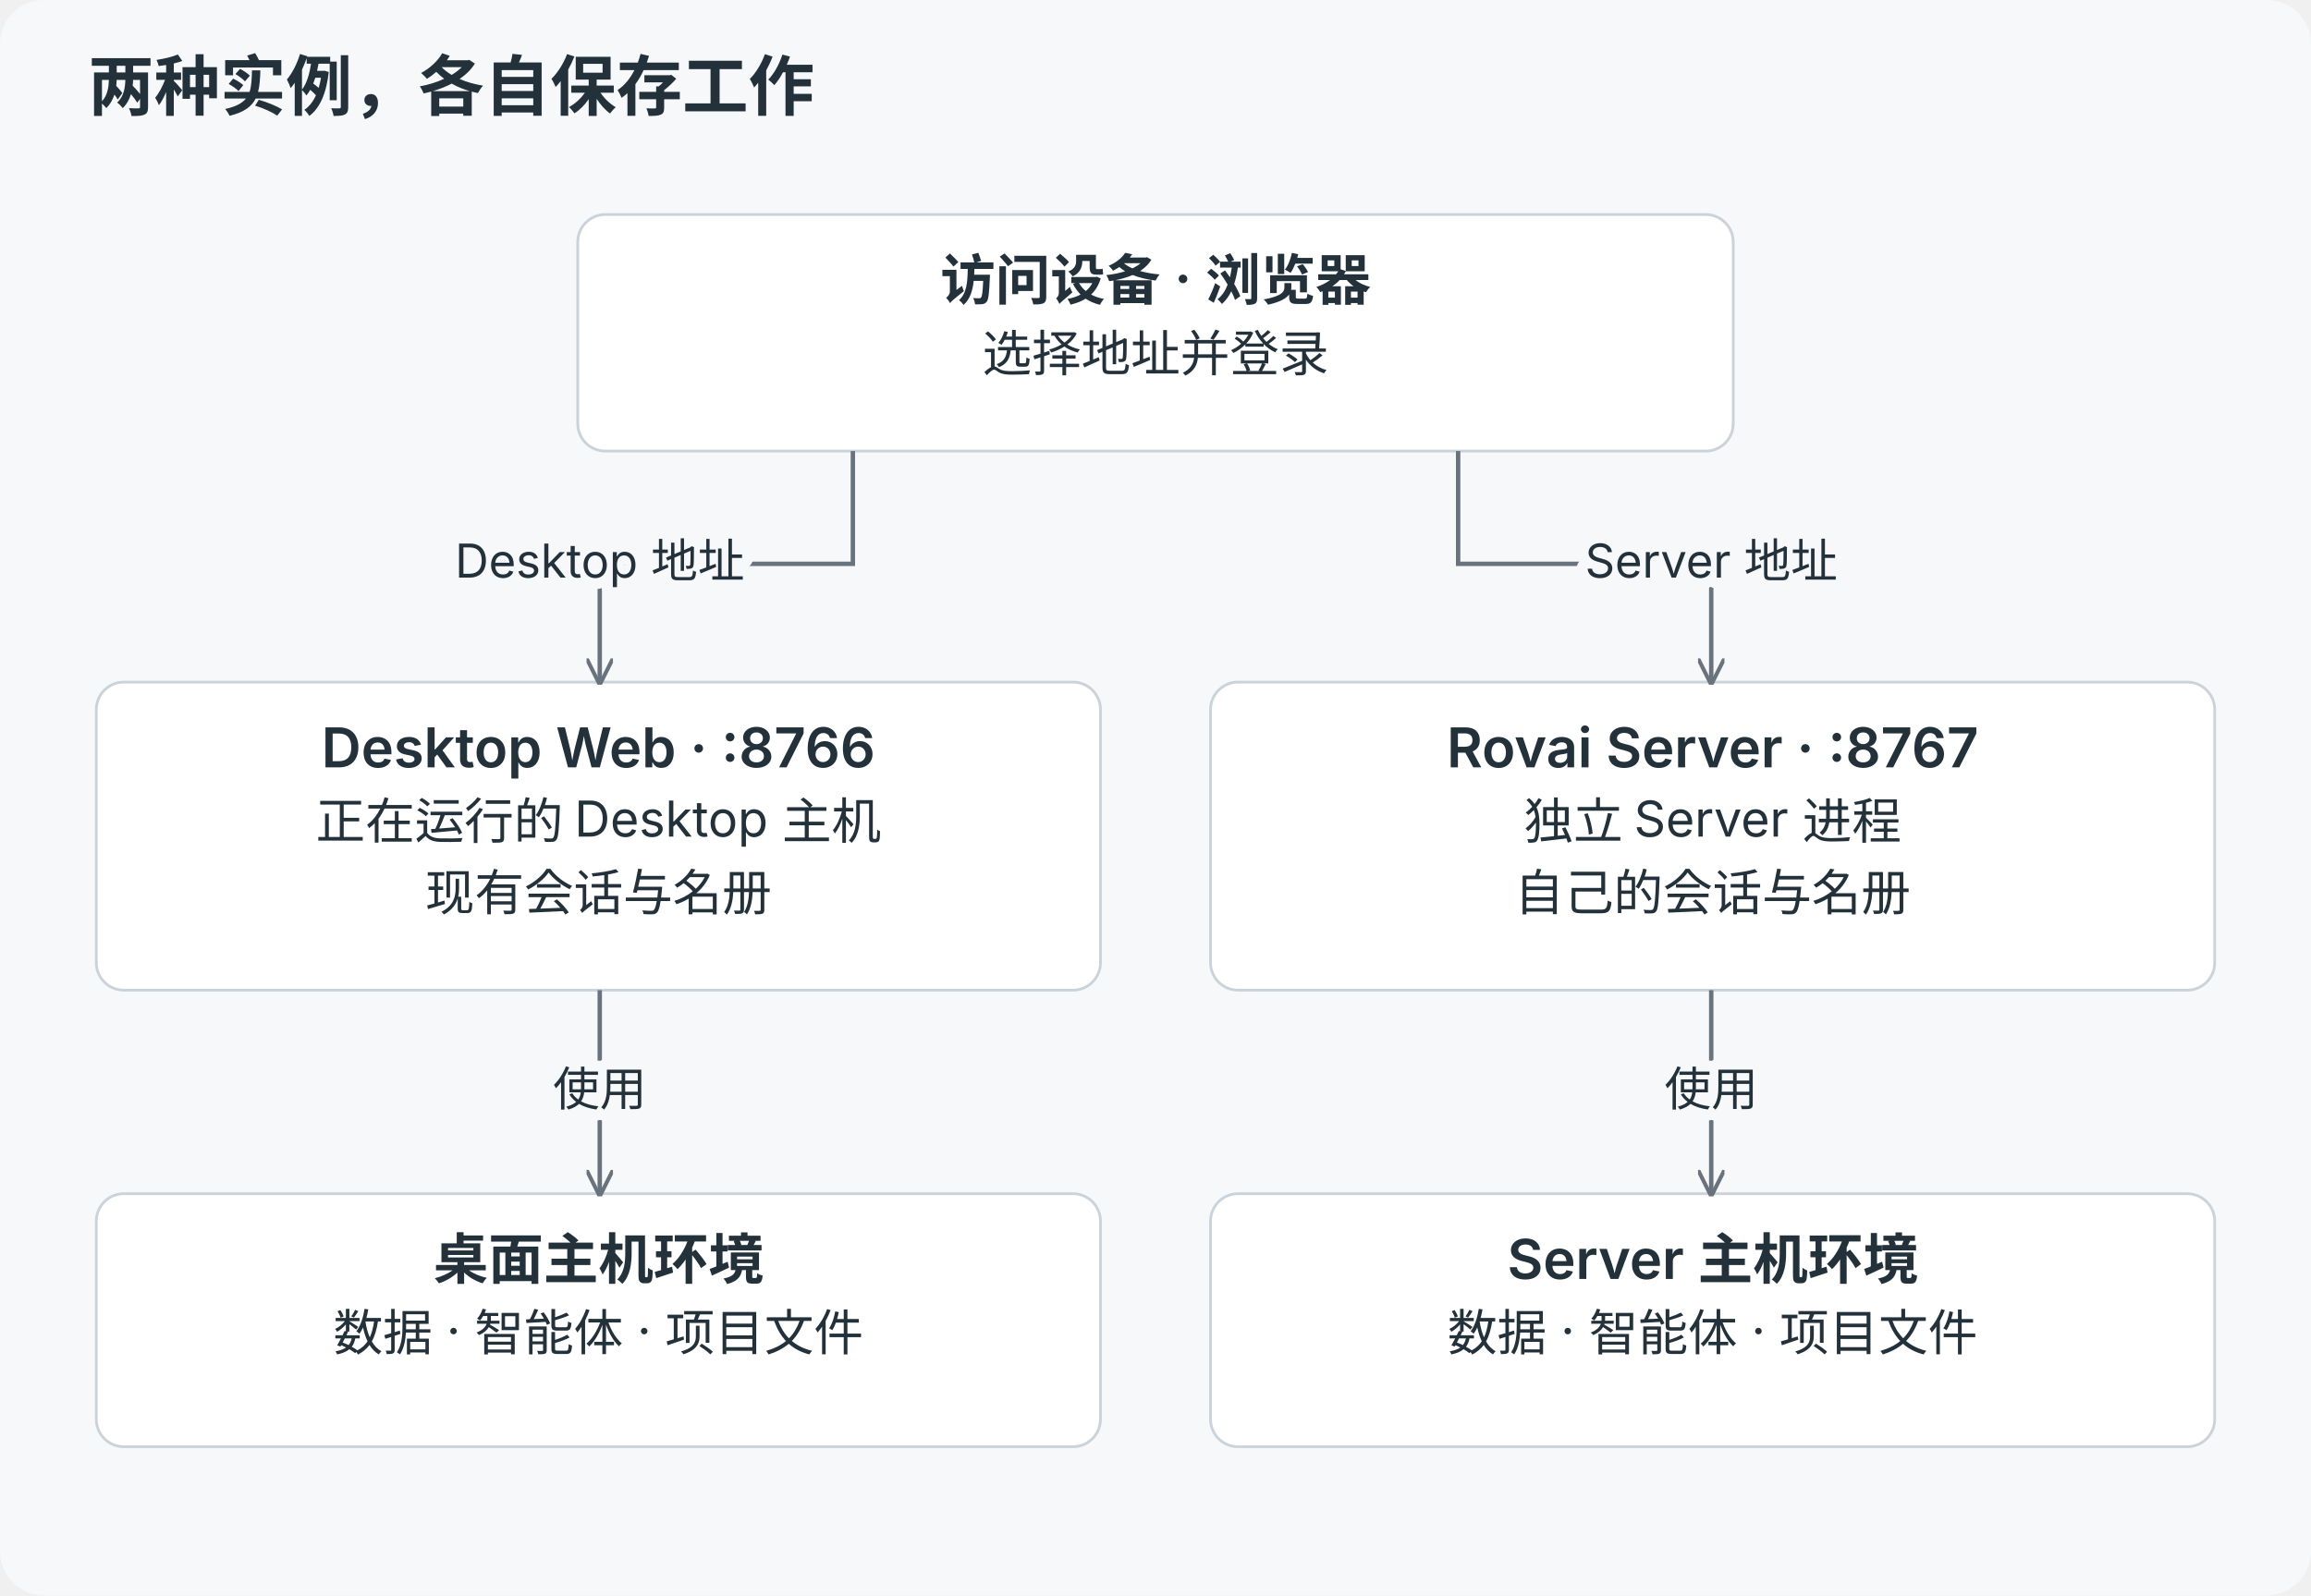
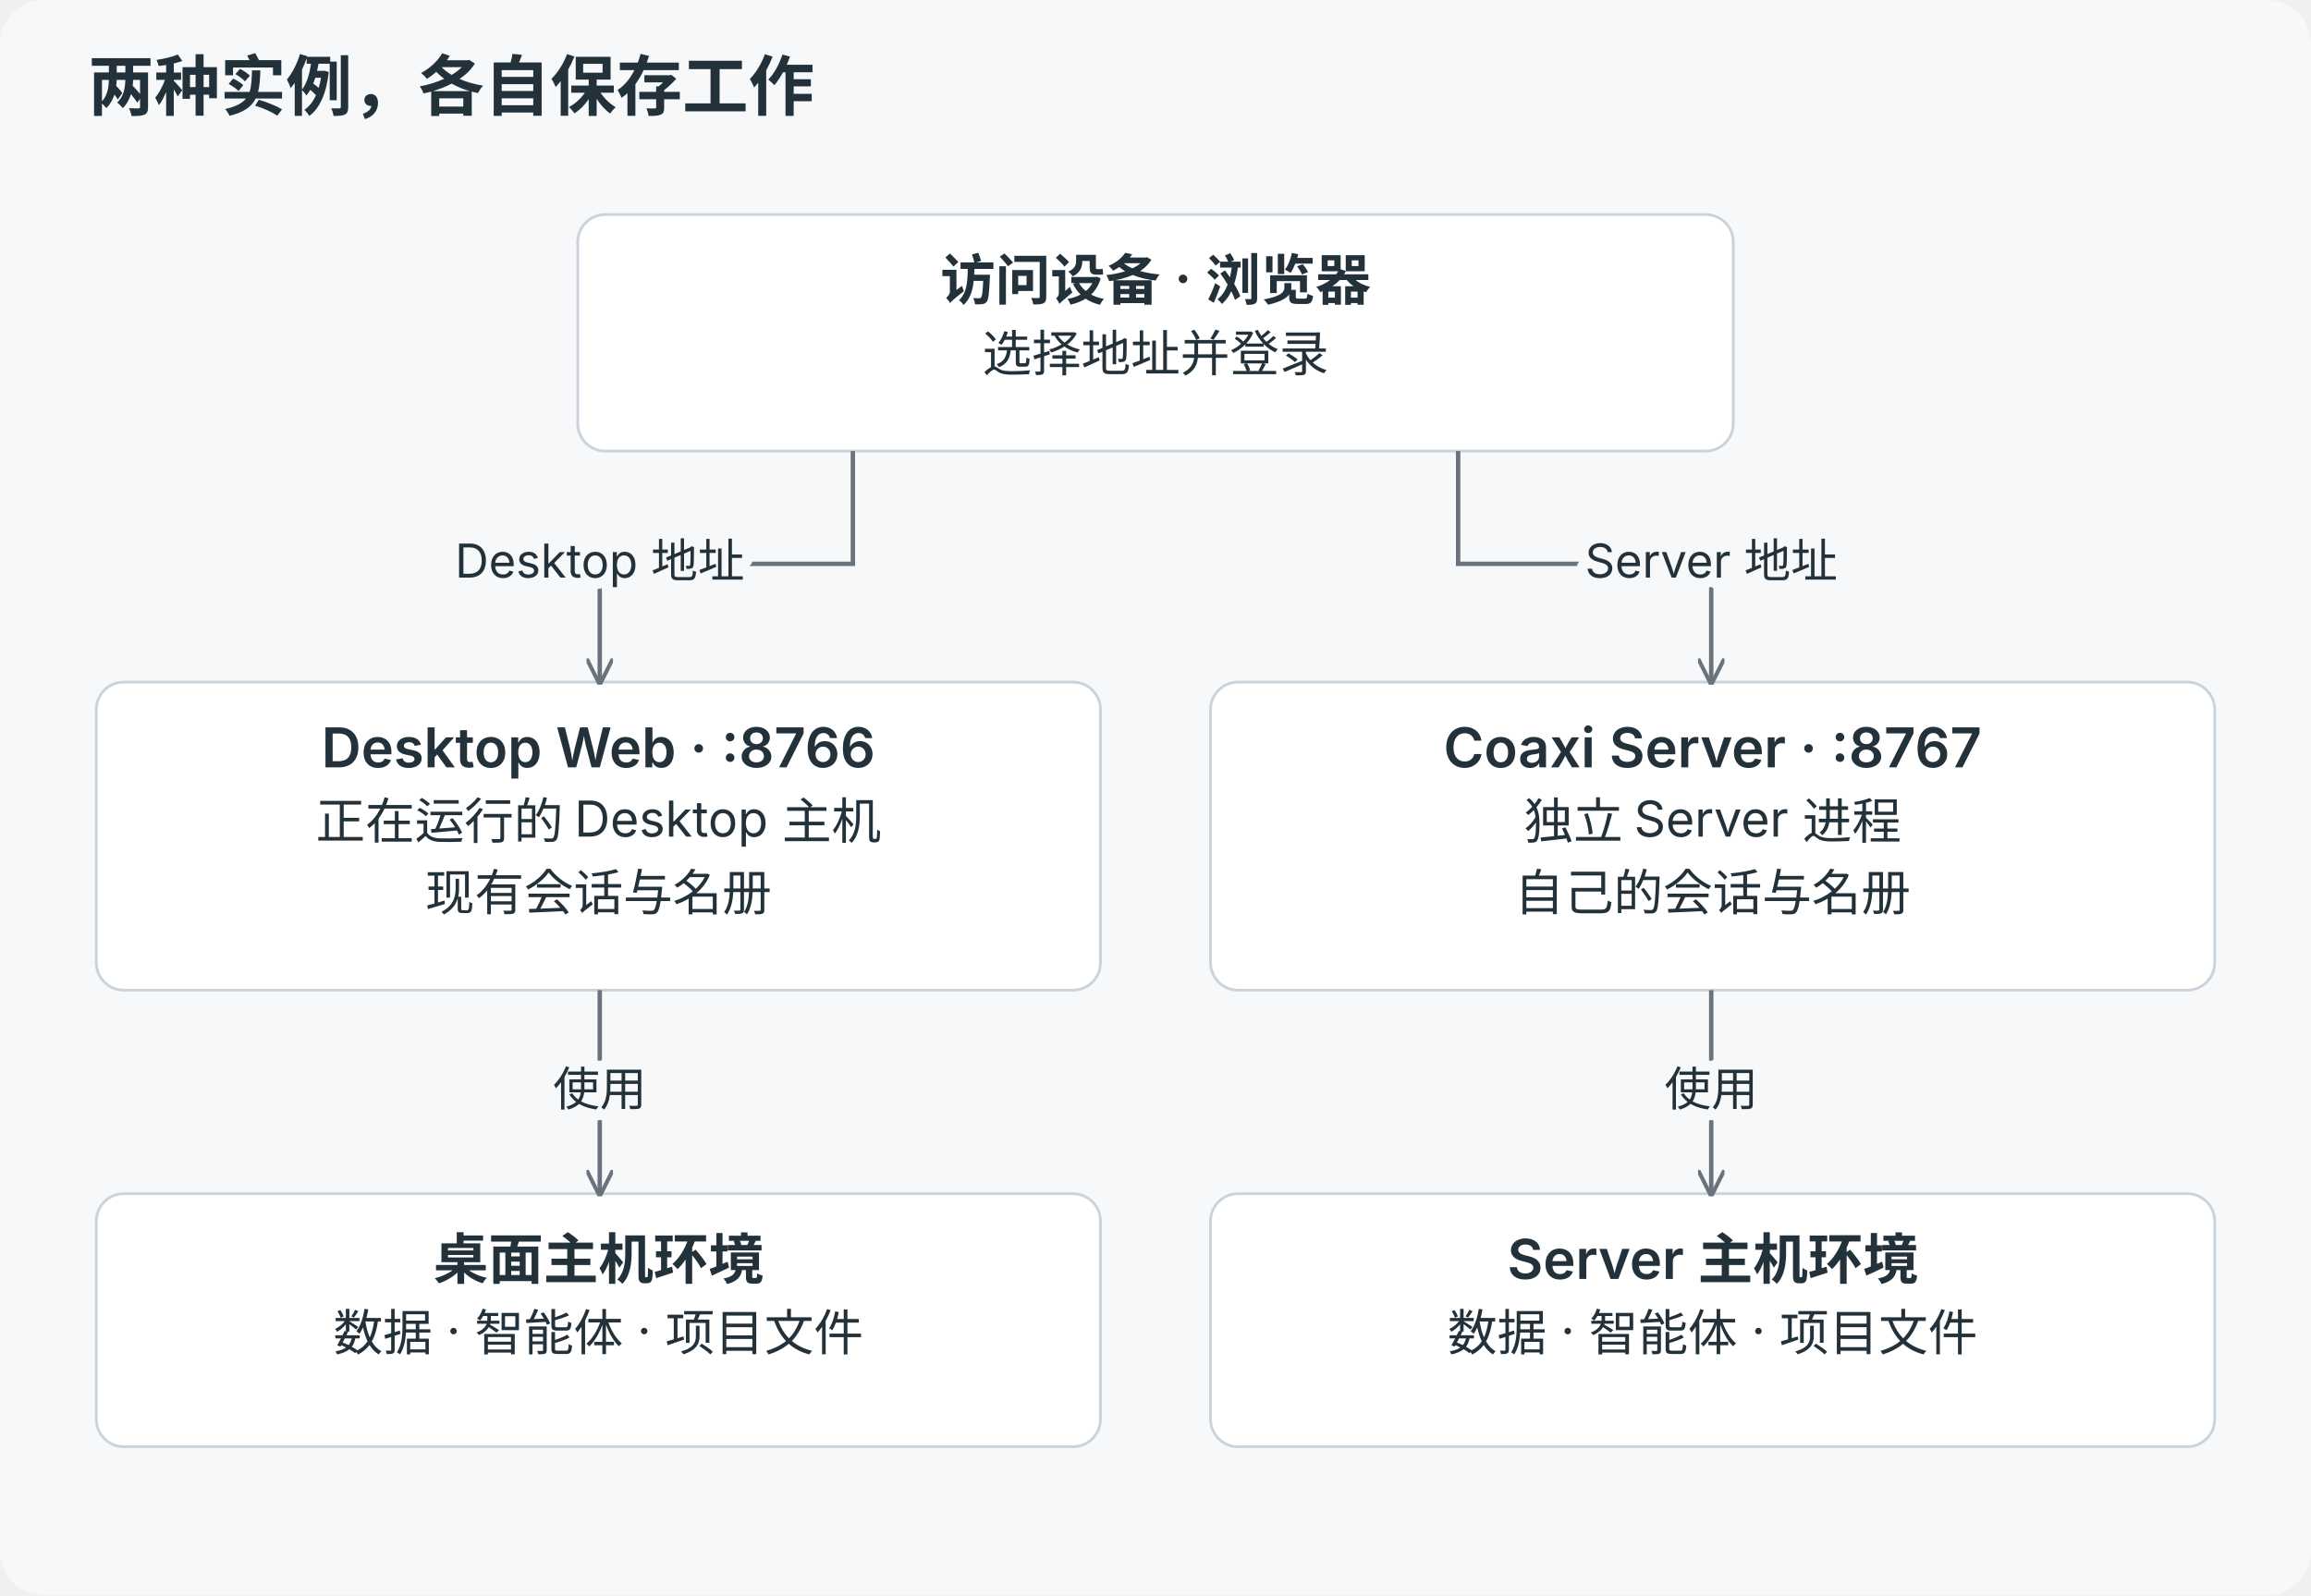
<svg xmlns="http://www.w3.org/2000/svg" viewBox="0 0 840 580" role="img">
  <defs>
    <marker id="a" viewBox="0 0 10 10" refX="9" refY="5" markerWidth="6" markerHeight="6" orient="auto">
      <path d="M0 0L10 5L0 10" fill="none" stroke="#69737d" stroke-width="1.5" />
    </marker>
  </defs>
  <rect width="840" height="580" rx="16" fill="#f7f8fa" />
  <g font-family="Inter,-apple-system,BlinkMacSystemFont,Segoe UI,sans-serif" fill="#23313b">
    <text x="32" y="40" font-size="24" font-weight="600" text-anchor="start">两种实例，各自保存工作</text>
    <rect x="210" y="78" width="420" height="86" rx="10" fill="white" stroke="#cbd3da" />
    <text x="420.0" y="109" font-size="20" font-weight="600" text-anchor="middle">访问设备 · 浏览器</text>
    <text x="420.0" y="135" font-size="18" font-weight="400" text-anchor="middle">选择地址并登录</text>
    <rect x="35" y="248" width="365" height="112" rx="10" fill="white" stroke="#cbd3da" />
    <text x="217.5" y="279" font-size="20" font-weight="600" text-anchor="middle">Desktop Web · :8766</text>
    <text x="217.5" y="305" font-size="18" font-weight="400" text-anchor="middle">正在运行的 Desktop 主机</text>
    <text x="217.5" y="331" font-size="18" font-weight="400" text-anchor="middle">现有会话与名册</text>
    <rect x="440" y="248" width="365" height="112" rx="10" fill="white" stroke="#cbd3da" />
-     <text x="622.5" y="279" font-size="20" font-weight="600" text-anchor="middle">Rovai Server · :8767</text>
+     <text x="622.5" y="279" font-size="20" font-weight="600" text-anchor="middle">Coaxi Server · :8767</text>
    <text x="622.5" y="305" font-size="18" font-weight="400" text-anchor="middle">独立 Server 进程</text>
    <text x="622.5" y="331" font-size="18" font-weight="400" text-anchor="middle">自己的会话与名册</text>
    <path d="M310 164V205H218V248" fill="none" stroke="#69737d" stroke-width="1.6" marker-end="url(#a)" />
    <text x="218" y="210" font-size="17" font-weight="400" text-anchor="middle" stroke="#f7f8fa" stroke-width="8" paint-order="stroke" stroke-linejoin="round">Desktop 地址</text>
    <path d="M530 164V205H622V248" fill="none" stroke="#69737d" stroke-width="1.6" marker-end="url(#a)" />
    <text x="622" y="210" font-size="17" font-weight="400" text-anchor="middle" stroke="#f7f8fa" stroke-width="8" paint-order="stroke" stroke-linejoin="round">Server 地址</text>
    <rect x="35" y="434" width="365" height="92" rx="10" fill="white" stroke="#cbd3da" />
    <text x="217.5" y="465" font-size="20" font-weight="600" text-anchor="middle">桌面主机环境</text>
    <text x="217.5" y="491" font-size="18" font-weight="400" text-anchor="middle">数据 · 智能体 · 项目文件</text>
    <rect x="440" y="434" width="365" height="92" rx="10" fill="white" stroke="#cbd3da" />
    <text x="622.5" y="465" font-size="20" font-weight="600" text-anchor="middle">Server 主机环境</text>
    <text x="622.5" y="491" font-size="18" font-weight="400" text-anchor="middle">数据 · 智能体 · 项目文件</text>
    <path d="M218 360V434" fill="none" stroke="#69737d" stroke-width="1.6" marker-end="url(#a)" />
    <text x="218" y="402" font-size="17" font-weight="400" text-anchor="middle" stroke="#f7f8fa" stroke-width="8" paint-order="stroke" stroke-linejoin="round">使用</text>
    <path d="M622 360V434" fill="none" stroke="#69737d" stroke-width="1.6" marker-end="url(#a)" />
    <text x="622" y="402" font-size="17" font-weight="400" text-anchor="middle" stroke="#f7f8fa" stroke-width="8" paint-order="stroke" stroke-linejoin="round">使用</text>
  </g>
</svg>
